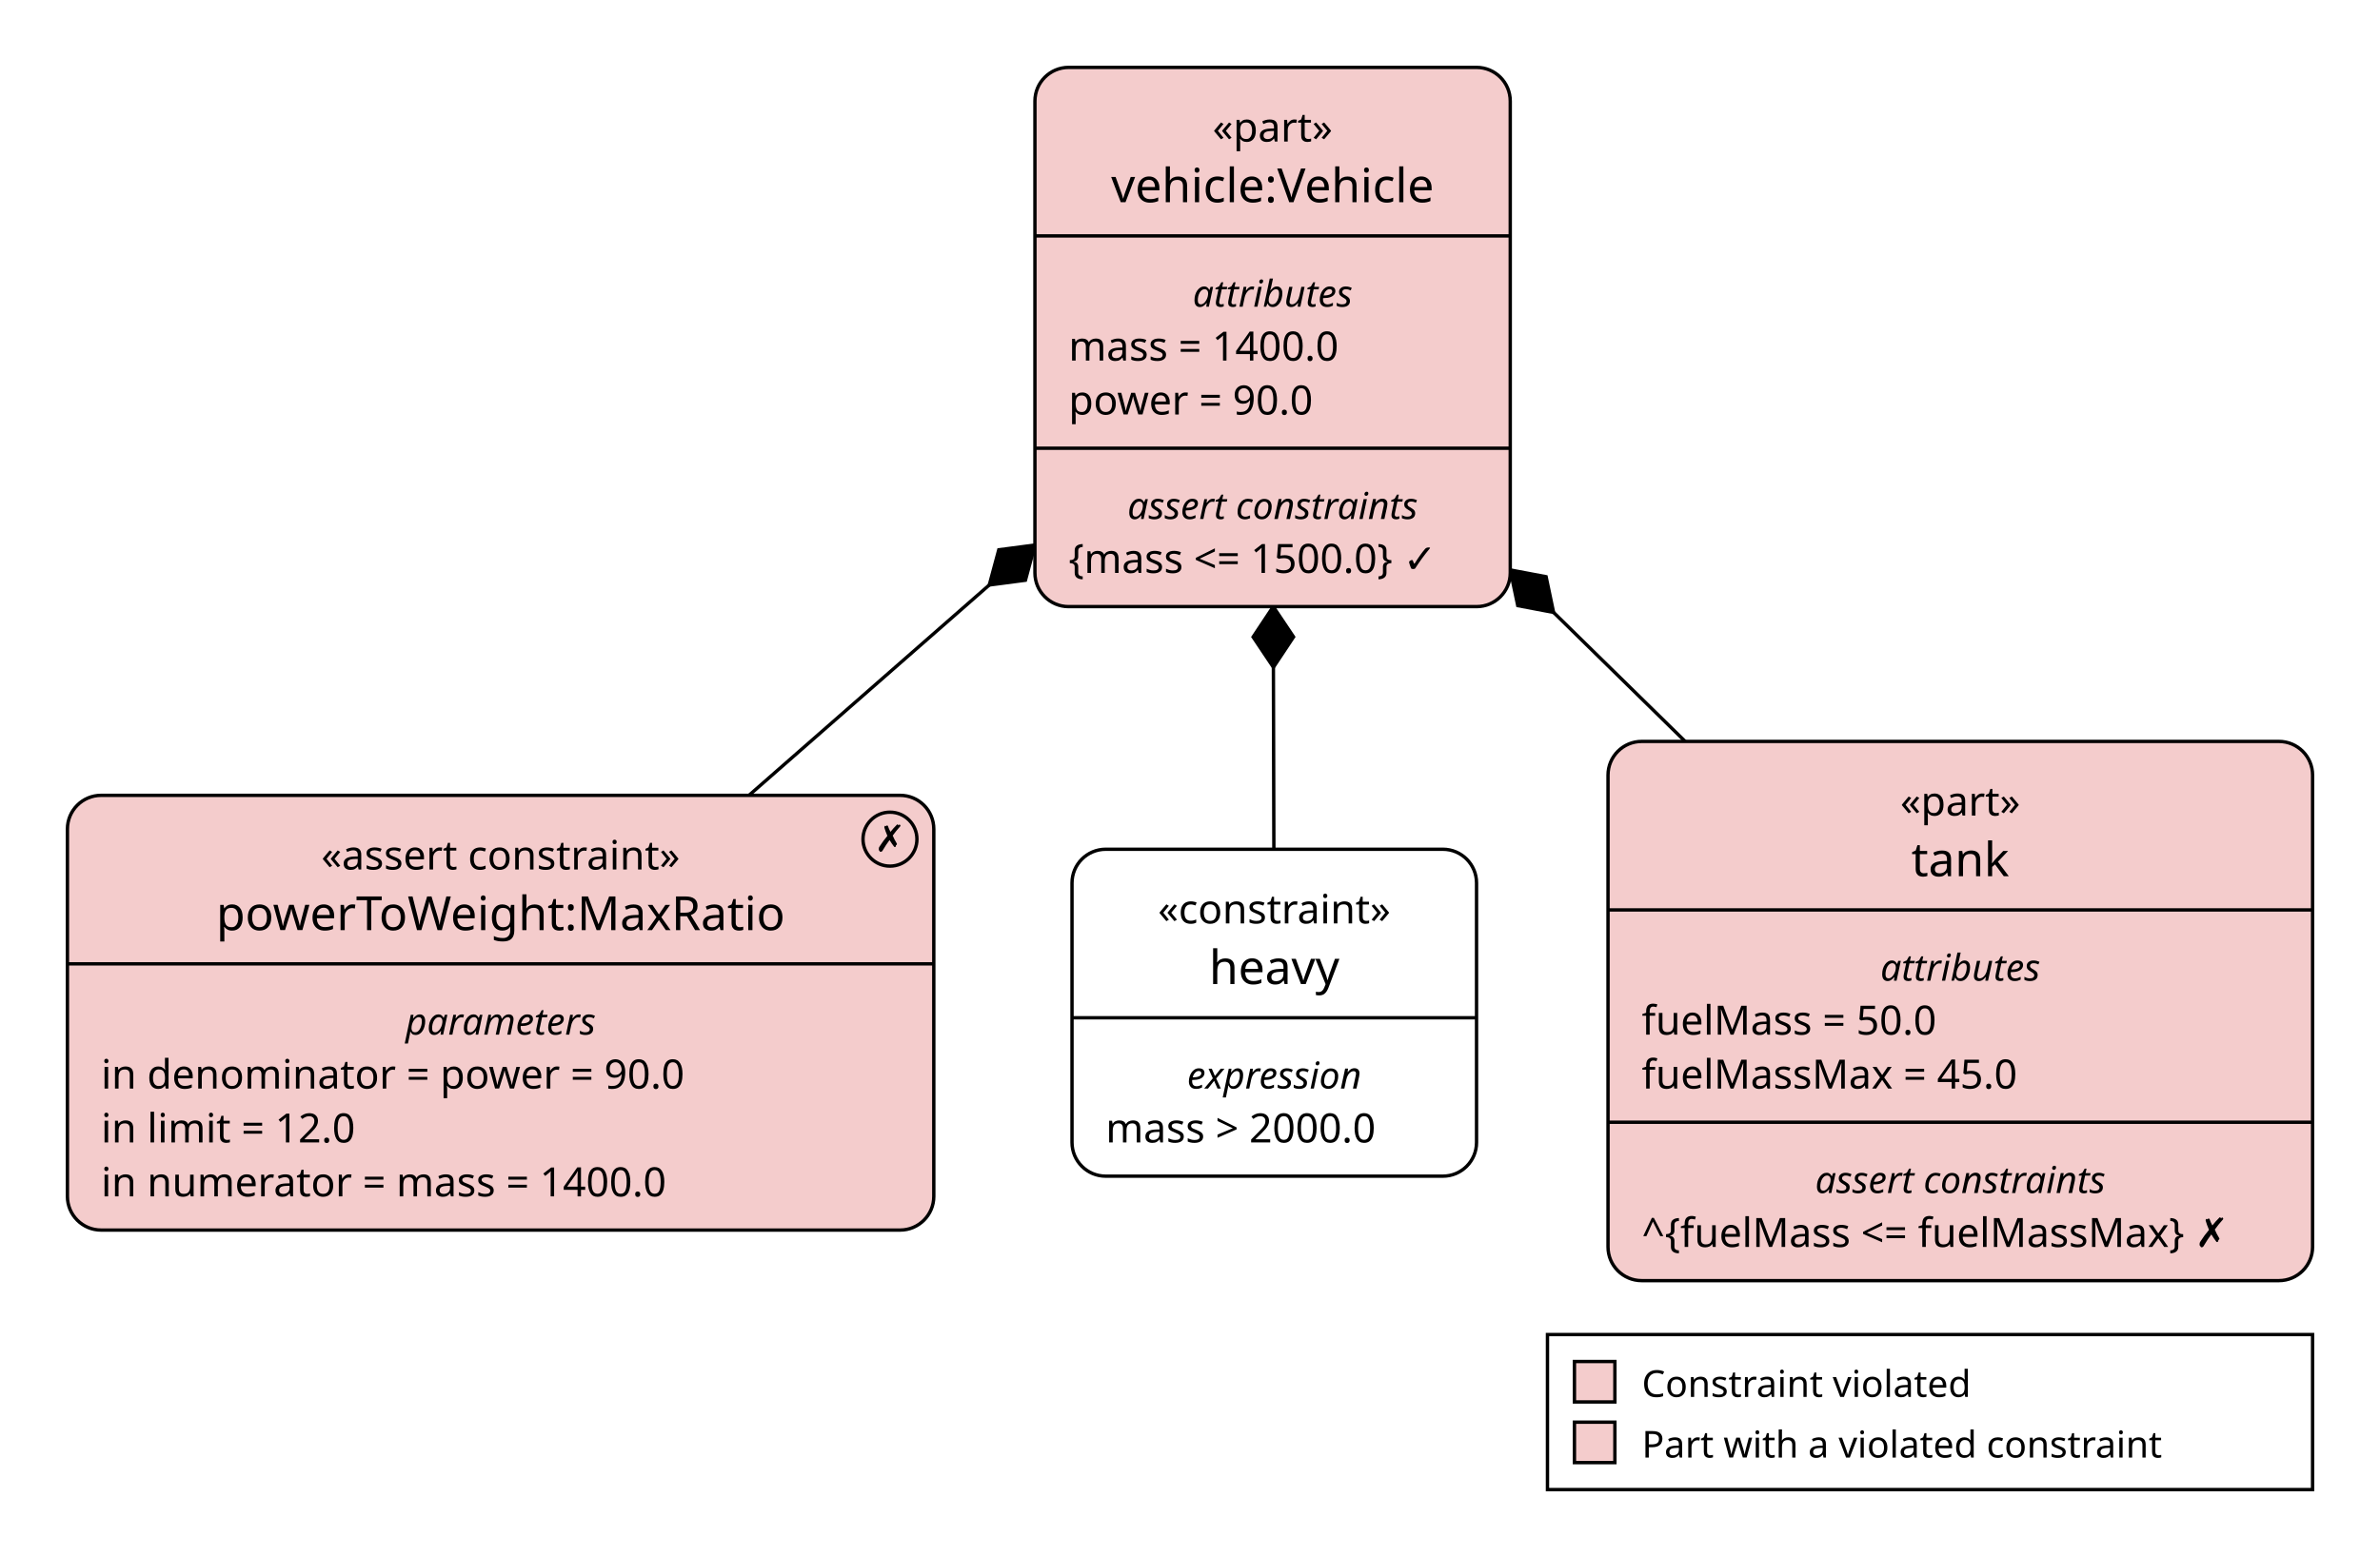
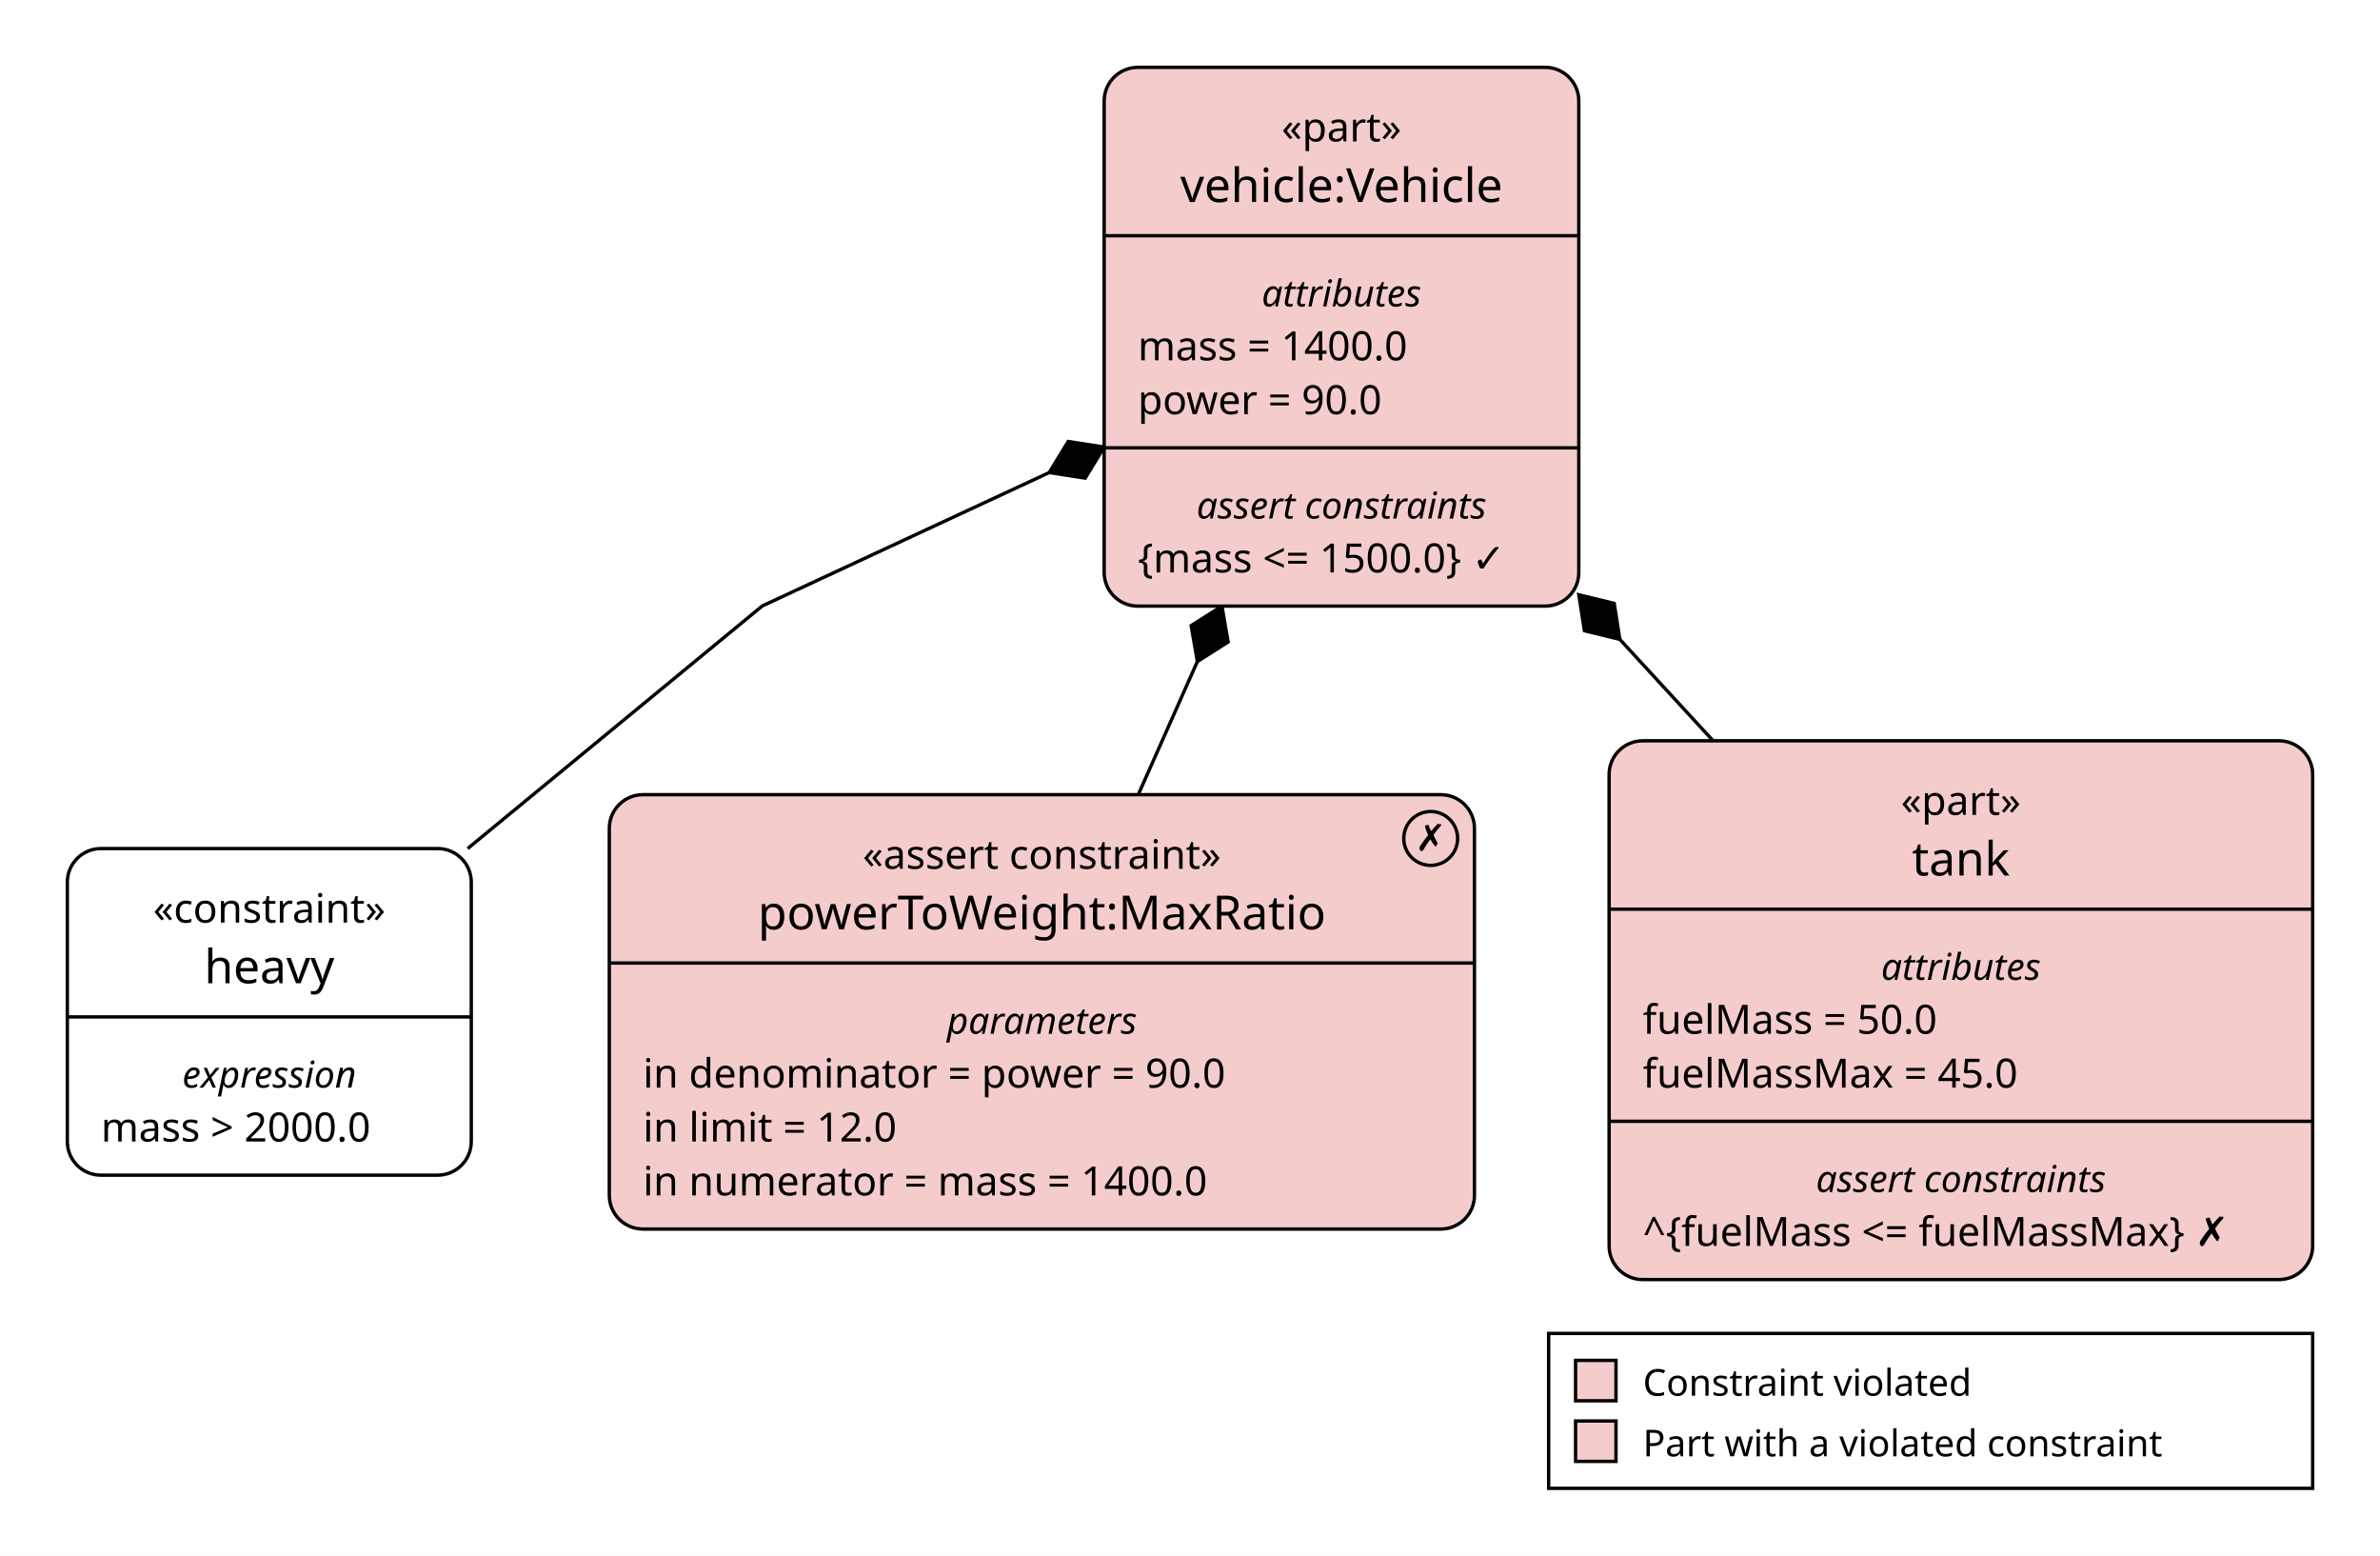
- <svg xmlns="http://www.w3.org/2000/svg" width="706" height="462" viewBox="0 0 706 462" font-family="sans-serif">
-   <rect x="0" y="0" width="706" height="462" fill="#ffffff" />
-   <polyline points="460.85,181.72 499.9,220" fill="none" stroke="#000000" />
-   <polygon points="448,169.12 450.23,179.7 460.85,181.72 458.63,171.13" fill="#000000" stroke="#000000" />
-   <polyline points="377.74,198 377.88,252" fill="none" stroke="#000000" />
-   <polygon points="377.7,180 371.72,189.01 377.74,198 383.72,188.99" fill="#000000" stroke="#000000" />
-   <polyline points="293.46,173.58 222.17,236" fill="none" stroke="#000000" />
-   <polygon points="307,161.73 296.28,163.14 293.46,173.58 304.18,172.17" fill="#000000" stroke="#000000" />
-   <rect x="307" y="20" width="141" height="160" rx="10" fill="#f4cccc" stroke="#000000" />
-   <text x="377.5" y="42" text-anchor="middle" font-size="12">«part»</text>
-   <text x="377.5" y="60" text-anchor="middle" font-size="14">vehicle:Vehicle</text>
-   <polyline points="307,70 448,70" fill="none" stroke="#000000" />
-   <text x="377.5" y="91" text-anchor="middle" font-size="11" font-style="italic">attributes</text>
-   <text x="317" y="107" text-anchor="start" font-size="12">mass = 1400.0</text>
-   <text x="317" y="123" text-anchor="start" font-size="12">power = 90.0</text>
-   <polyline points="307,133 448,133" fill="none" stroke="#000000" />
-   <text x="377.5" y="154" text-anchor="middle" font-size="11" font-style="italic">assert constraints</text>
-   <text x="317" y="170" text-anchor="start" font-size="12">{mass &lt;= 1500.0} ✓</text>
-   <rect x="477" y="220" width="209" height="160" rx="10" fill="#f4cccc" stroke="#000000" />
-   <text x="581.5" y="242" text-anchor="middle" font-size="12">«part»</text>
-   <text x="581.5" y="260" text-anchor="middle" font-size="14">tank</text>
-   <polyline points="477,270 686,270" fill="none" stroke="#000000" />
-   <text x="581.5" y="291" text-anchor="middle" font-size="11" font-style="italic">attributes</text>
-   <text x="487" y="307" text-anchor="start" font-size="12">fuelMass = 50.0</text>
-   <text x="487" y="323" text-anchor="start" font-size="12">fuelMassMax = 45.0</text>
-   <polyline points="477,333 686,333" fill="none" stroke="#000000" />
-   <text x="581.5" y="354" text-anchor="middle" font-size="11" font-style="italic">assert constraints</text>
-   <text x="487" y="370" text-anchor="start" font-size="12">^{fuelMass &lt;= fuelMassMax} ✗</text>
-   <rect x="318" y="252" width="120" height="97" rx="10" fill="#ffffff" stroke="#000000" />
-   <text x="378" y="274" text-anchor="middle" font-size="12">«constraint»</text>
-   <text x="378" y="292" text-anchor="middle" font-size="14">heavy</text>
-   <polyline points="318,302 438,302" fill="none" stroke="#000000" />
-   <text x="378" y="323" text-anchor="middle" font-size="11" font-style="italic">expression</text>
-   <text x="328" y="339" text-anchor="start" font-size="12">mass &gt; 2000.0</text>
-   <rect x="20" y="236" width="257" height="129" rx="10" fill="#f4cccc" stroke="#000000" />
-   <text x="148.5" y="258" text-anchor="middle" font-size="12">«assert constraint»</text>
-   <text x="148.5" y="276" text-anchor="middle" font-size="14">powerToWeight:MaxRatio</text>
-   <rect x="256" y="241" width="16" height="16" rx="8" fill="none" stroke="#000000" />
-   <text x="264" y="252.67" text-anchor="middle" font-size="11">✗</text>
-   <polyline points="20,286 277,286" fill="none" stroke="#000000" />
-   <text x="148.5" y="307" text-anchor="middle" font-size="11" font-style="italic">parameters</text>
-   <text x="30" y="323" text-anchor="start" font-size="12">in denominator = power = 90.0</text>
-   <text x="30" y="339" text-anchor="start" font-size="12">in limit = 12.0</text>
-   <text x="30" y="355" text-anchor="start" font-size="12">in numerator = mass = 1400.0</text>
-   <rect x="459.04" y="396" width="226.96" height="46" fill="#ffffff" stroke="#000000" />
-   <rect x="467.04" y="404" width="12" height="12" fill="#f4cccc" stroke="#000000" />
-   <text x="487.04" y="414.5" text-anchor="start" font-size="11">Constraint violated</text>
-   <rect x="467.04" y="422" width="12" height="12" fill="#f4cccc" stroke="#000000" />
-   <text x="487.04" y="432.5" text-anchor="start" font-size="11">Part with a violated constraint</text>
+ <svg xmlns="http://www.w3.org/2000/svg" width="707" height="462" viewBox="0 0 707 462" font-family="sans-serif">
+   <rect x="0" y="0" width="707" height="462" fill="#ffffff" />
+   <polyline points="311.68,140.34 226.46,179.94 138.92,252" fill="none" stroke="#000000" />
+   <polygon points="328,132.76 317.31,131.11 311.68,140.34 322.37,141.99" fill="#000000" stroke="#000000" />
+   <polyline points="355.69,196.45 338.13,236" fill="none" stroke="#000000" />
+   <polygon points="362.99,180 353.85,185.79 355.69,196.45 364.82,190.66" fill="#000000" stroke="#000000" />
+   <polyline points="481.19,189.88 508.9,220" fill="none" stroke="#000000" />
+   <polygon points="469,176.63 470.68,187.32 481.19,189.88 479.51,179.19" fill="#000000" stroke="#000000" />
+   <rect x="328" y="20" width="141" height="160" rx="10" fill="#f4cccc" stroke="#000000" />
+   <text x="398.5" y="42" text-anchor="middle" font-size="12">«part»</text>
+   <text x="398.5" y="60" text-anchor="middle" font-size="14">vehicle:Vehicle</text>
+   <polyline points="328,70 469,70" fill="none" stroke="#000000" />
+   <text x="398.5" y="91" text-anchor="middle" font-size="11" font-style="italic">attributes</text>
+   <text x="338" y="107" text-anchor="start" font-size="12">mass = 1400.0</text>
+   <text x="338" y="123" text-anchor="start" font-size="12">power = 90.0</text>
+   <polyline points="328,133 469,133" fill="none" stroke="#000000" />
+   <text x="398.5" y="154" text-anchor="middle" font-size="11" font-style="italic">assert constraints</text>
+   <text x="338" y="170" text-anchor="start" font-size="12">{mass &lt;= 1500.0} ✓</text>
+   <rect x="20" y="252" width="120" height="97" rx="10" fill="#ffffff" stroke="#000000" />
+   <text x="80" y="274" text-anchor="middle" font-size="12">«constraint»</text>
+   <text x="80" y="292" text-anchor="middle" font-size="14">heavy</text>
+   <polyline points="20,302 140,302" fill="none" stroke="#000000" />
+   <text x="80" y="323" text-anchor="middle" font-size="11" font-style="italic">expression</text>
+   <text x="30" y="339" text-anchor="start" font-size="12">mass &gt; 2000.0</text>
+   <rect x="181" y="236" width="257" height="129" rx="10" fill="#f4cccc" stroke="#000000" />
+   <text x="309.5" y="258" text-anchor="middle" font-size="12">«assert constraint»</text>
+   <text x="309.5" y="276" text-anchor="middle" font-size="14">powerToWeight:MaxRatio</text>
+   <rect x="417" y="241" width="16" height="16" rx="8" fill="none" stroke="#000000" />
+   <text x="425" y="252.67" text-anchor="middle" font-size="11">✗</text>
+   <polyline points="181,286 438,286" fill="none" stroke="#000000" />
+   <text x="309.5" y="307" text-anchor="middle" font-size="11" font-style="italic">parameters</text>
+   <text x="191" y="323" text-anchor="start" font-size="12">in denominator = power = 90.0</text>
+   <text x="191" y="339" text-anchor="start" font-size="12">in limit = 12.0</text>
+   <text x="191" y="355" text-anchor="start" font-size="12">in numerator = mass = 1400.0</text>
+   <rect x="478" y="220" width="209" height="160" rx="10" fill="#f4cccc" stroke="#000000" />
+   <text x="582.5" y="242" text-anchor="middle" font-size="12">«part»</text>
+   <text x="582.5" y="260" text-anchor="middle" font-size="14">tank</text>
+   <polyline points="478,270 687,270" fill="none" stroke="#000000" />
+   <text x="582.5" y="291" text-anchor="middle" font-size="11" font-style="italic">attributes</text>
+   <text x="488" y="307" text-anchor="start" font-size="12">fuelMass = 50.0</text>
+   <text x="488" y="323" text-anchor="start" font-size="12">fuelMassMax = 45.0</text>
+   <polyline points="478,333 687,333" fill="none" stroke="#000000" />
+   <text x="582.5" y="354" text-anchor="middle" font-size="11" font-style="italic">assert constraints</text>
+   <text x="488" y="370" text-anchor="start" font-size="12">^{fuelMass &lt;= fuelMassMax} ✗</text>
+   <rect x="460.04" y="396" width="226.96" height="46" fill="#ffffff" stroke="#000000" />
+   <rect x="468.04" y="404" width="12" height="12" fill="#f4cccc" stroke="#000000" />
+   <text x="488.04" y="414.5" text-anchor="start" font-size="11">Constraint violated</text>
+   <rect x="468.04" y="422" width="12" height="12" fill="#f4cccc" stroke="#000000" />
+   <text x="488.04" y="432.5" text-anchor="start" font-size="11">Part with a violated constraint</text>
</svg>
